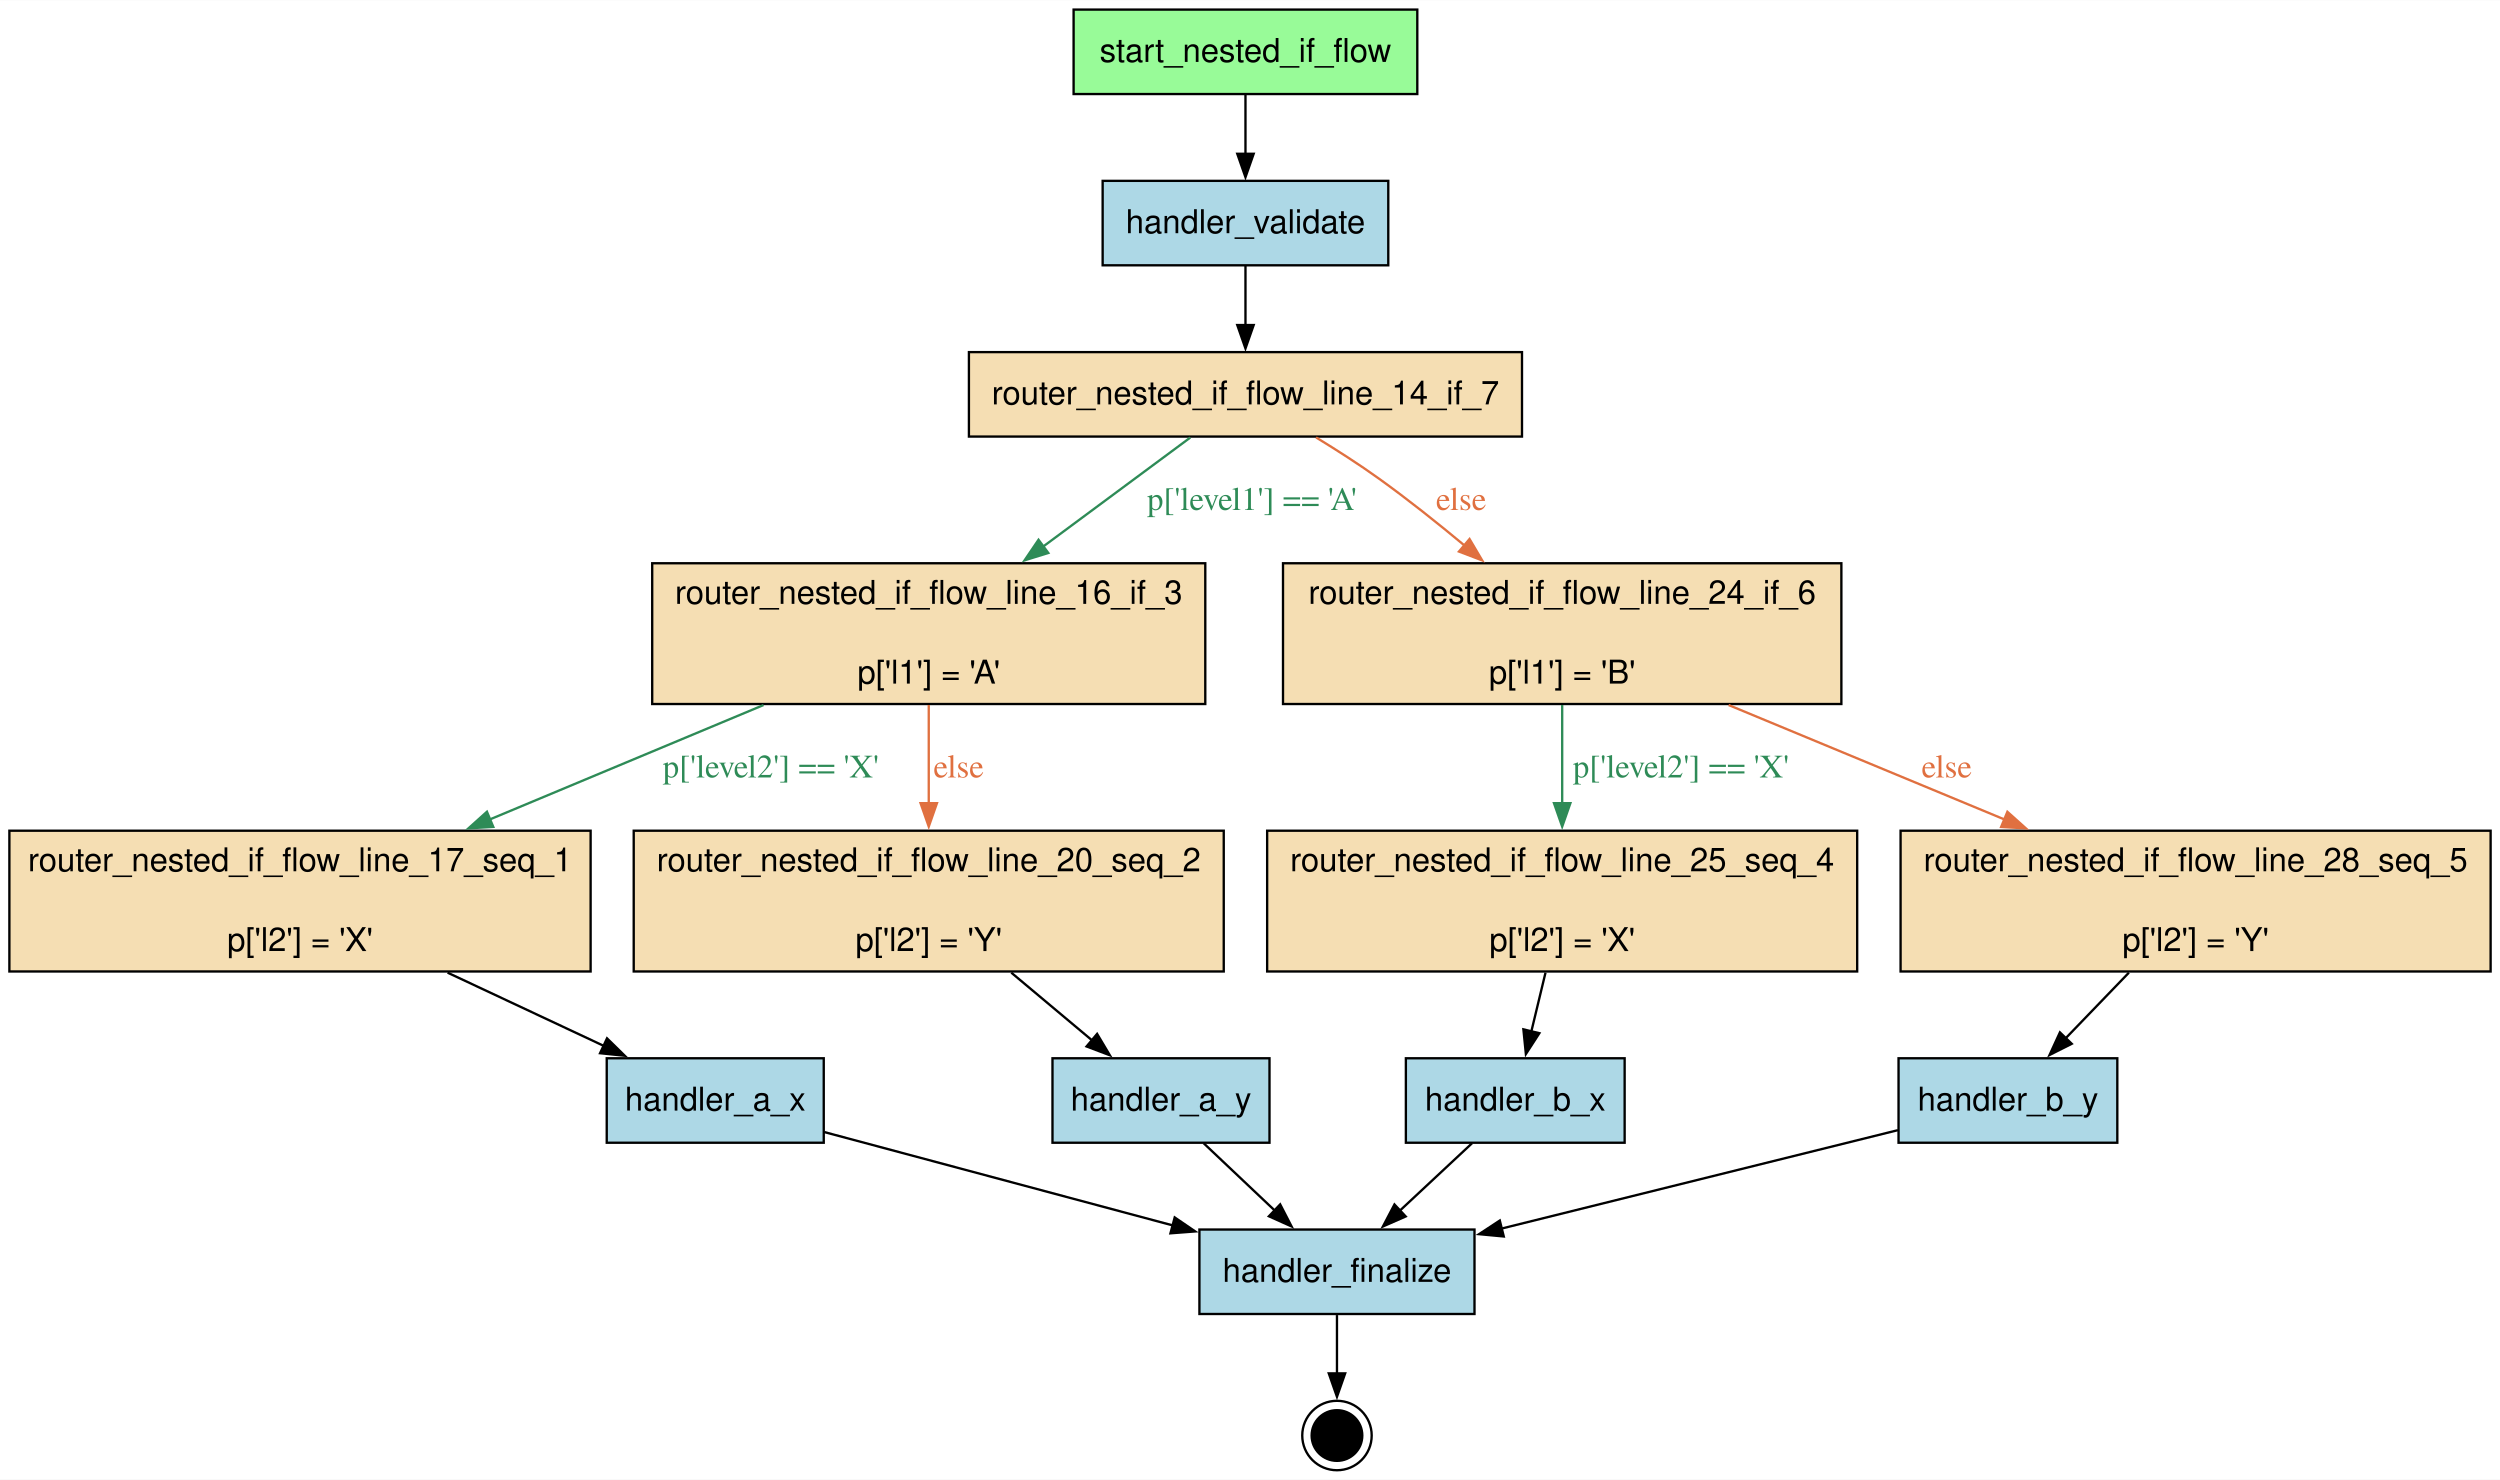
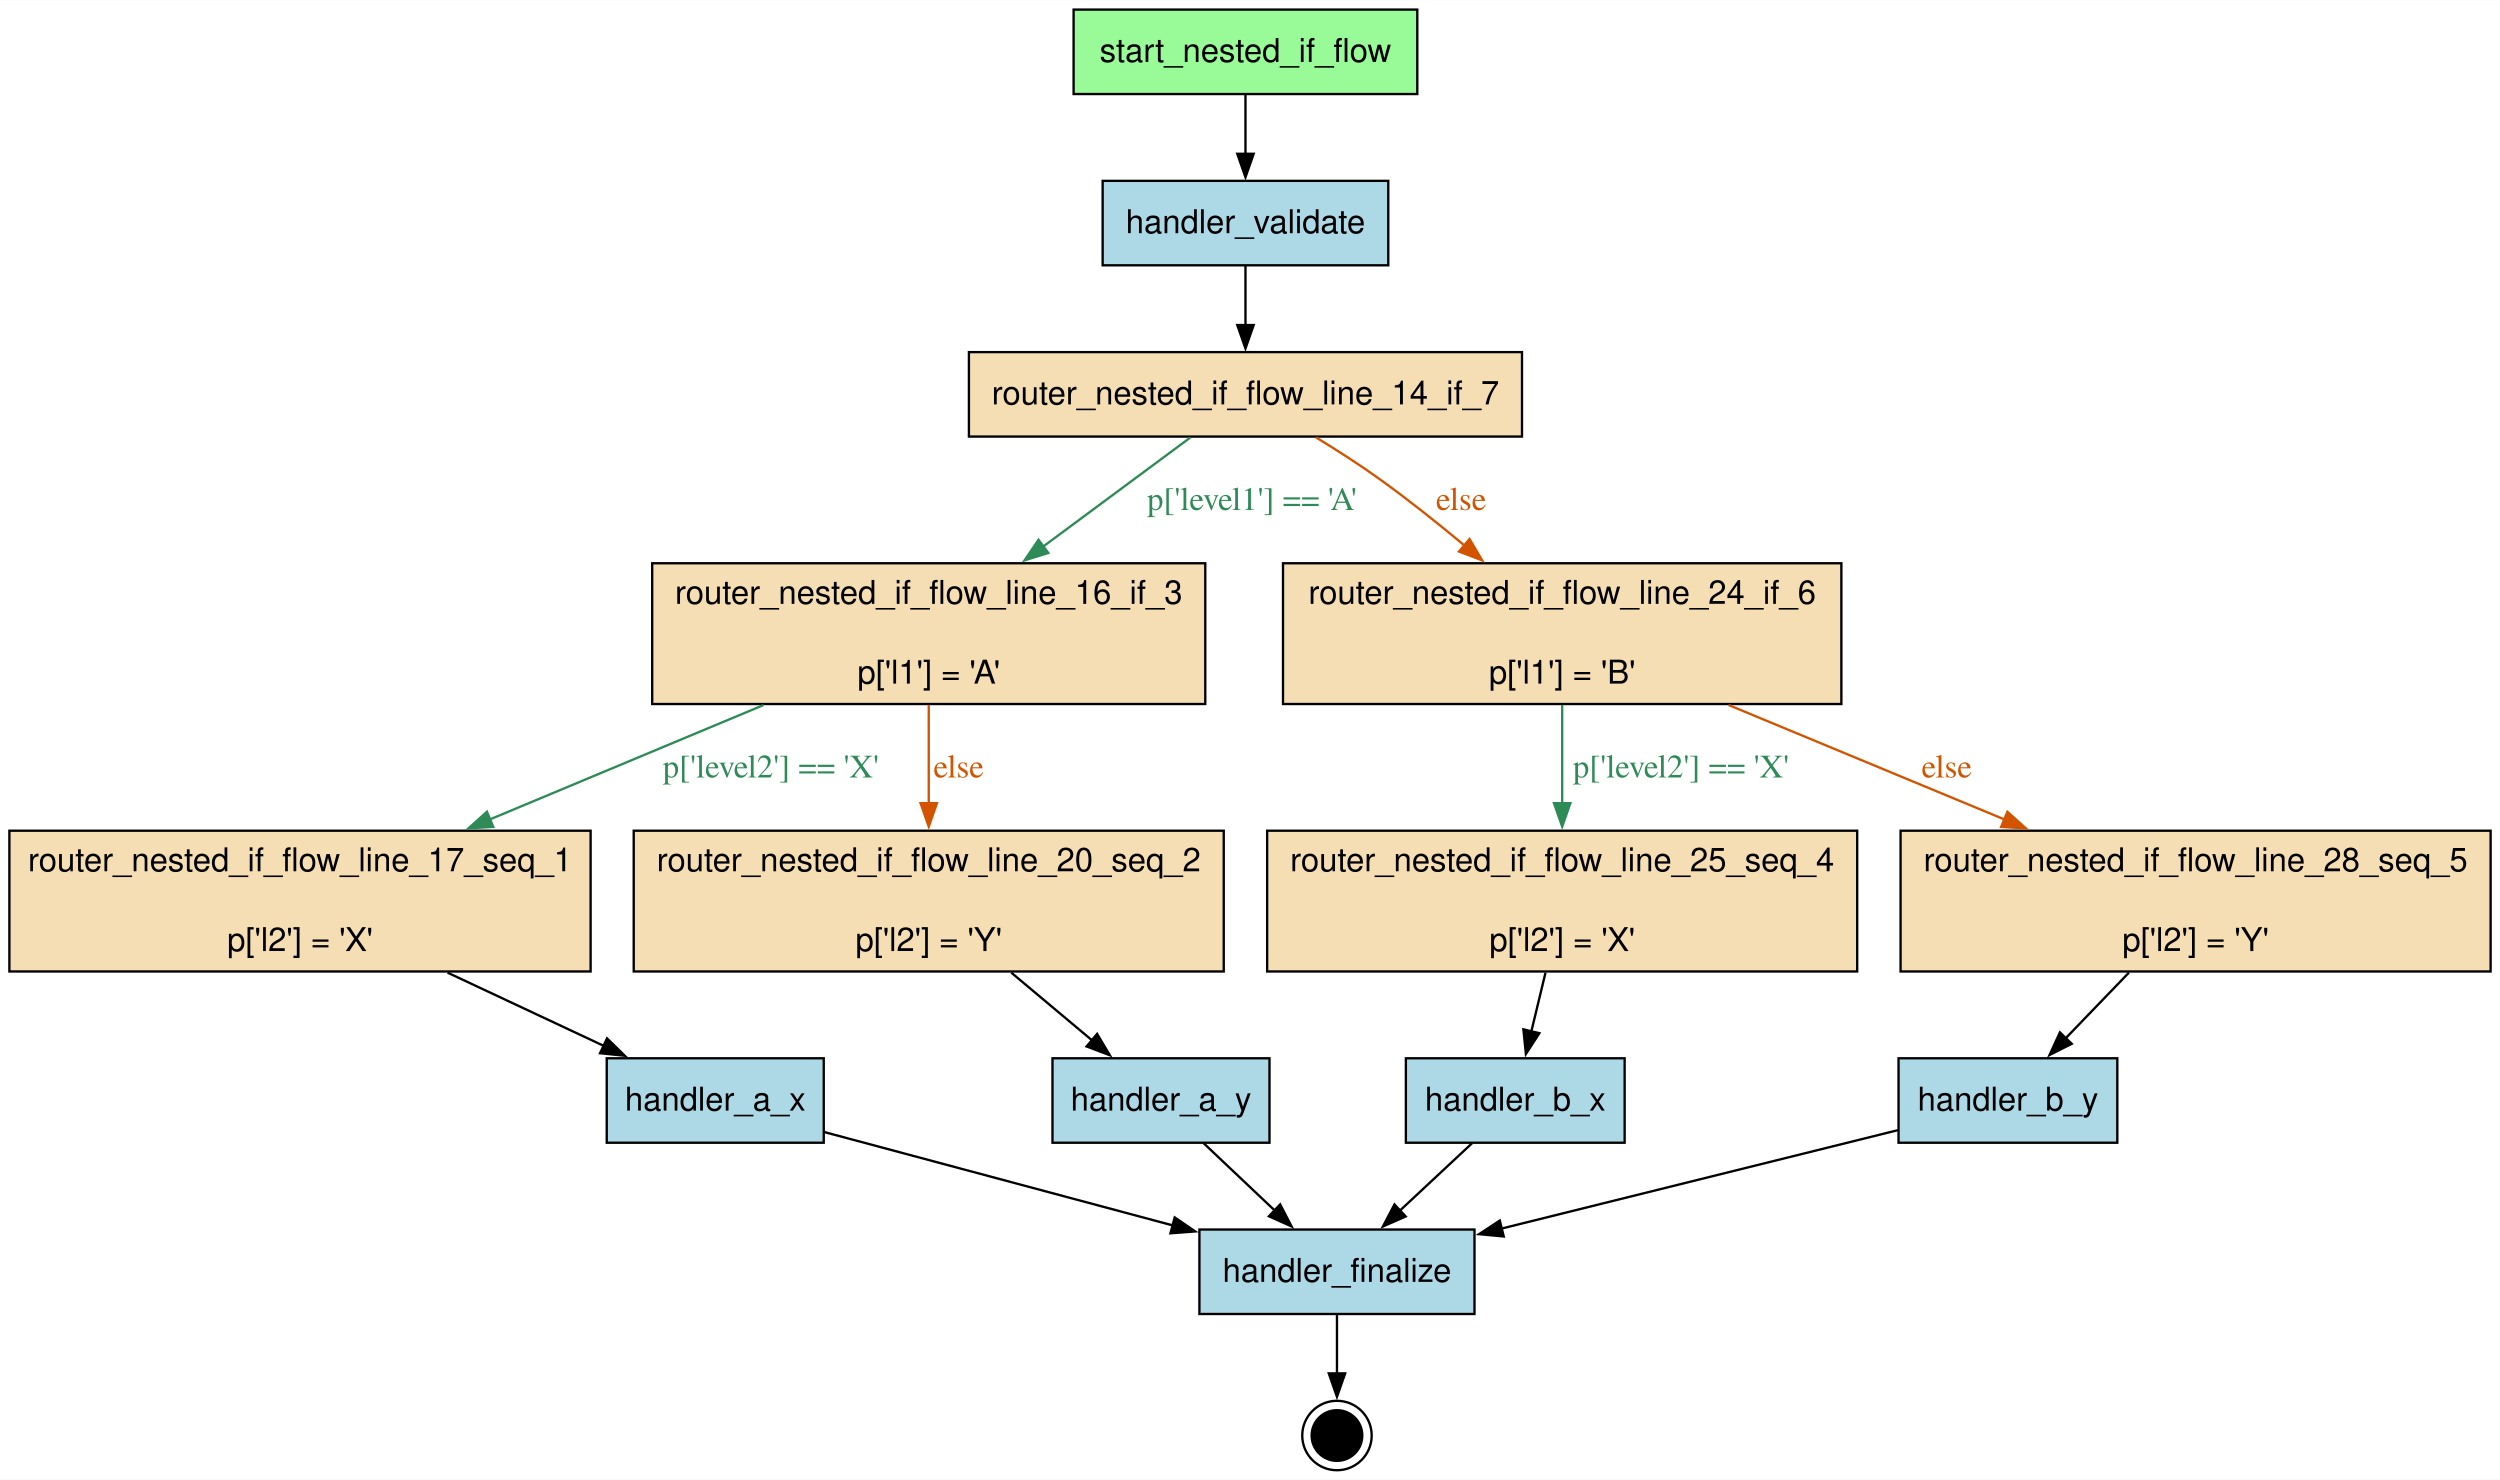
<svg xmlns="http://www.w3.org/2000/svg" width="1066pt" height="631pt" viewBox="0.00 0.00 1065.62 630.60">
  <g id="graph0" class="graph" transform="scale(1 1) rotate(0) translate(4 626.6)">
    <polygon fill="white" stroke="none" points="-4,4 -4,-626.6 1061.62,-626.6 1061.62,4 -4,4" />
    <g id="node1" class="node">
      <polygon fill="palegreen" stroke="black" points="600.12,-622.6 453.62,-622.6 453.62,-586.6 600.12,-586.6 600.12,-622.6" />
      <text text-anchor="middle" x="526.88" y="-600.3" font-family="Helvetica,sans-Serif" font-size="14.00">start_nested_if_flow</text>
    </g>
    <g id="node7" class="node">
      <polygon fill="lightblue" stroke="black" points="587.75,-549.6 466,-549.6 466,-513.6 587.75,-513.6 587.75,-549.6" />
      <text text-anchor="middle" x="526.88" y="-527.3" font-family="Helvetica,sans-Serif" font-size="14.00">handler_validate</text>
    </g>
    <g id="edge1" class="edge">
      <path fill="none" stroke="black" d="M526.88,-586.41C526.88,-578.83 526.88,-569.7 526.88,-561.14" />
      <polygon fill="black" stroke="black" points="530.38,-561.14 526.88,-551.14 523.38,-561.14 530.38,-561.14" />
    </g>
    <g id="node2" class="node">
      <polygon fill="lightblue" stroke="black" points="347.12,-175.6 254.62,-175.6 254.62,-139.6 347.12,-139.6 347.12,-175.6" />
      <text text-anchor="middle" x="300.88" y="-153.3" font-family="Helvetica,sans-Serif" font-size="14.00">handler_a_x</text>
    </g>
    <g id="node6" class="node">
      <polygon fill="lightblue" stroke="black" points="624.5,-102.6 507.25,-102.6 507.25,-66.6 624.5,-66.6 624.5,-102.6" />
      <text text-anchor="middle" x="565.88" y="-80.3" font-family="Helvetica,sans-Serif" font-size="14.00">handler_finalize</text>
    </g>
    <g id="edge13" class="edge">
      <path fill="none" stroke="black" d="M347.34,-144.15C388.43,-133.14 448.96,-116.92 495.91,-104.35" />
      <polygon fill="black" stroke="black" points="496.71,-107.76 505.46,-101.79 494.9,-100.99 496.71,-107.76" />
    </g>
    <g id="node3" class="node">
      <polygon fill="lightblue" stroke="black" points="537.12,-175.6 444.62,-175.6 444.62,-139.6 537.12,-139.6 537.12,-175.6" />
      <text text-anchor="middle" x="490.88" y="-153.3" font-family="Helvetica,sans-Serif" font-size="14.00">handler_a_y</text>
    </g>
    <g id="edge14" class="edge">
      <path fill="none" stroke="black" d="M509.03,-139.41C518.18,-130.76 529.43,-120.1 539.51,-110.56" />
      <polygon fill="black" stroke="black" points="541.67,-113.33 546.53,-103.92 536.86,-108.25 541.67,-113.33" />
    </g>
    <g id="node4" class="node">
      <polygon fill="lightblue" stroke="black" points="688.5,-175.6 595.25,-175.6 595.25,-139.6 688.5,-139.6 688.5,-175.6" />
      <text text-anchor="middle" x="641.88" y="-153.3" font-family="Helvetica,sans-Serif" font-size="14.00">handler_b_x</text>
    </g>
    <g id="edge15" class="edge">
      <path fill="none" stroke="black" d="M623.48,-139.41C614.21,-130.76 602.8,-120.1 592.59,-110.56" />
      <polygon fill="black" stroke="black" points="595.17,-108.18 585.47,-103.91 590.39,-113.29 595.17,-108.18" />
    </g>
    <g id="node5" class="node">
      <polygon fill="lightblue" stroke="black" points="898.5,-175.6 805.25,-175.6 805.25,-139.6 898.5,-139.6 898.5,-175.6" />
      <text text-anchor="middle" x="851.88" y="-153.3" font-family="Helvetica,sans-Serif" font-size="14.00">handler_b_y</text>
    </g>
    <g id="edge16" class="edge">
      <path fill="none" stroke="black" d="M804.97,-144.96C759.03,-133.55 688.47,-116.03 635.89,-102.98" />
      <polygon fill="black" stroke="black" points="636.98,-99.64 626.43,-100.63 635.29,-106.44 636.98,-99.64" />
    </g>
    <g id="node15" class="node">
      <ellipse fill="black" stroke="black" cx="565.88" cy="-14.8" rx="10.8" ry="10.8" />
      <ellipse fill="none" stroke="black" cx="565.88" cy="-14.8" rx="14.8" ry="14.8" />
    </g>
    <g id="edge17" class="edge">
      <path fill="none" stroke="black" d="M565.88,-66.14C565.88,-58.55 565.88,-49.5 565.88,-41.19" />
      <polygon fill="black" stroke="black" points="569.38,-41.3 565.88,-31.3 562.38,-41.3 569.38,-41.3" />
    </g>
    <g id="node8" class="node">
      <polygon fill="wheat" stroke="black" points="644.75,-476.6 409,-476.6 409,-440.6 644.75,-440.6 644.75,-476.6" />
      <text text-anchor="middle" x="526.88" y="-454.3" font-family="Helvetica,sans-Serif" font-size="14.00">router_nested_if_flow_line_14_if_7</text>
    </g>
    <g id="edge2" class="edge">
      <path fill="none" stroke="black" d="M526.88,-513.41C526.88,-505.83 526.88,-496.7 526.88,-488.14" />
      <polygon fill="black" stroke="black" points="530.38,-488.14 526.88,-478.14 523.38,-488.14 530.38,-488.14" />
    </g>
    <g id="node9" class="node">
      <polygon fill="wheat" stroke="black" points="509.75,-386.6 274,-386.6 274,-326.6 509.75,-326.6 509.75,-386.6" />
      <text text-anchor="middle" x="391.88" y="-369.3" font-family="Helvetica,sans-Serif" font-size="14.00">router_nested_if_flow_line_16_if_3</text>
      <text text-anchor="middle" x="391.88" y="-335.3" font-family="Helvetica,sans-Serif" font-size="14.00">p['l1'] = 'A'</text>
    </g>
    <g id="edge11" class="edge">
      <path fill="none" stroke="#2e8b57" d="M503.36,-440.18C486.04,-427.35 461.88,-409.46 440.48,-393.6" />
      <polygon fill="#2e8b57" stroke="#2e8b57" points="442.84,-390.99 432.72,-387.85 438.67,-396.62 442.84,-390.99" />
      <text text-anchor="middle" x="529.61" y="-409.3" font-family="Times,serif" font-size="14.00" fill="#2e8b57">p['level1'] == 'A'</text>
    </g>
    <g id="node12" class="node">
      <polygon fill="wheat" stroke="black" points="780.88,-386.6 542.88,-386.6 542.88,-326.6 780.88,-326.6 780.88,-386.6" />
      <text text-anchor="middle" x="661.88" y="-369.3" font-family="Helvetica,sans-Serif" font-size="14.00">router_nested_if_flow_line_24_if_6</text>
      <text text-anchor="middle" x="661.88" y="-335.3" font-family="Helvetica,sans-Serif" font-size="14.00">p['l1'] = 'B'</text>
    </g>
    <g id="edge12" class="edge">
-       <path fill="none" stroke="#e07040" d="M556.98,-440.22C565.82,-434.83 575.39,-428.7 583.88,-422.6 596.08,-413.83 608.81,-403.7 620.36,-394.07" />
-       <polygon fill="#e07040" stroke="#e07040" points="622.39,-396.94 627.78,-387.82 617.88,-391.59 622.39,-396.94" />
-       <text text-anchor="middle" x="618.81" y="-409.3" font-family="Times,serif" font-size="14.00" fill="#e07040">else</text>
+       <path fill="none" stroke="#d35400" d="M556.98,-440.22C565.82,-434.83 575.39,-428.7 583.88,-422.6 596.08,-413.83 608.81,-403.7 620.36,-394.07" />
+       <polygon fill="#d35400" stroke="#d35400" points="622.39,-396.94 627.78,-387.82 617.88,-391.59 622.39,-396.94" />
+       <text text-anchor="middle" x="618.81" y="-409.3" font-family="Times,serif" font-size="14.00" fill="#d35400">else</text>
    </g>
    <g id="node10" class="node">
      <polygon fill="wheat" stroke="black" points="247.75,-272.6 0,-272.6 0,-212.6 247.75,-212.6 247.75,-272.6" />
      <text text-anchor="middle" x="123.88" y="-255.3" font-family="Helvetica,sans-Serif" font-size="14.00">router_nested_if_flow_line_17_seq_1</text>
      <text text-anchor="middle" x="123.88" y="-221.3" font-family="Helvetica,sans-Serif" font-size="14.00">p['l2'] = 'X'</text>
    </g>
    <g id="edge5" class="edge">
      <path fill="none" stroke="#2e8b57" d="M321.46,-326.17C285.6,-311.19 241.82,-292.89 204.6,-277.33" />
      <polygon fill="#2e8b57" stroke="#2e8b57" points="206.26,-274.23 195.68,-273.61 203.56,-280.69 206.26,-274.23" />
      <text text-anchor="middle" x="324.55" y="-295.3" font-family="Times,serif" font-size="14.00" fill="#2e8b57">p['level2'] == 'X'</text>
    </g>
    <g id="node11" class="node">
      <polygon fill="wheat" stroke="black" points="517.62,-272.6 266.12,-272.6 266.12,-212.6 517.62,-212.6 517.62,-272.6" />
      <text text-anchor="middle" x="391.88" y="-255.3" font-family="Helvetica,sans-Serif" font-size="14.00">router_nested_if_flow_line_20_seq_2</text>
      <text text-anchor="middle" x="391.88" y="-221.3" font-family="Helvetica,sans-Serif" font-size="14.00">p['l2'] = 'Y'</text>
    </g>
    <g id="edge6" class="edge">
-       <path fill="none" stroke="#e07040" d="M391.88,-326.17C391.88,-313.31 391.88,-298.02 391.88,-284.11" />
-       <polygon fill="#e07040" stroke="#e07040" points="395.38,-284.34 391.88,-274.34 388.38,-284.34 395.38,-284.34" />
-       <text text-anchor="middle" x="404.62" y="-295.3" font-family="Times,serif" font-size="14.00" fill="#e07040">else</text>
+       <path fill="none" stroke="#d35400" d="M391.88,-326.17C391.88,-313.31 391.88,-298.02 391.88,-284.11" />
+       <polygon fill="#d35400" stroke="#d35400" points="395.38,-284.34 391.88,-274.34 388.38,-284.34 395.38,-284.34" />
+       <text text-anchor="middle" x="404.62" y="-295.3" font-family="Times,serif" font-size="14.00" fill="#d35400">else</text>
    </g>
    <g id="edge3" class="edge">
      <path fill="none" stroke="black" d="M186.78,-212.1C208.69,-201.83 232.9,-190.48 253.36,-180.88" />
      <polygon fill="black" stroke="black" points="254.74,-184.1 262.31,-176.68 251.77,-177.76 254.74,-184.1" />
    </g>
    <g id="edge4" class="edge">
      <path fill="none" stroke="black" d="M427.06,-212.1C438.35,-202.64 450.72,-192.26 461.55,-183.19" />
      <polygon fill="black" stroke="black" points="463.64,-186 469.06,-176.89 459.14,-180.64 463.64,-186" />
    </g>
    <g id="node13" class="node">
      <polygon fill="wheat" stroke="black" points="787.62,-272.6 536.12,-272.6 536.12,-212.6 787.62,-212.6 787.62,-272.6" />
      <text text-anchor="middle" x="661.88" y="-255.3" font-family="Helvetica,sans-Serif" font-size="14.00">router_nested_if_flow_line_25_seq_4</text>
      <text text-anchor="middle" x="661.88" y="-221.3" font-family="Helvetica,sans-Serif" font-size="14.00">p['l2'] = 'X'</text>
    </g>
    <g id="edge9" class="edge">
      <path fill="none" stroke="#2e8b57" d="M661.88,-326.17C661.88,-313.31 661.88,-298.02 661.88,-284.11" />
      <polygon fill="#2e8b57" stroke="#2e8b57" points="665.38,-284.34 661.88,-274.34 658.38,-284.34 665.38,-284.34" />
      <text text-anchor="middle" x="712.5" y="-295.3" font-family="Times,serif" font-size="14.00" fill="#2e8b57">p['level2'] == 'X'</text>
    </g>
    <g id="node14" class="node">
      <polygon fill="wheat" stroke="black" points="1057.62,-272.6 806.12,-272.6 806.12,-212.6 1057.62,-212.6 1057.62,-272.6" />
      <text text-anchor="middle" x="931.88" y="-255.3" font-family="Helvetica,sans-Serif" font-size="14.00">router_nested_if_flow_line_28_seq_5</text>
      <text text-anchor="middle" x="931.88" y="-221.3" font-family="Helvetica,sans-Serif" font-size="14.00">p['l2'] = 'Y'</text>
    </g>
    <g id="edge10" class="edge">
-       <path fill="none" stroke="#e07040" d="M732.81,-326.17C768.95,-311.19 813.05,-292.89 850.55,-277.33" />
-       <polygon fill="#e07040" stroke="#e07040" points="851.65,-280.67 859.54,-273.6 848.97,-274.2 851.65,-280.67" />
-       <text text-anchor="middle" x="825.79" y="-295.3" font-family="Times,serif" font-size="14.00" fill="#e07040">else</text>
+       <path fill="none" stroke="#d35400" d="M732.81,-326.17C768.95,-311.19 813.05,-292.89 850.55,-277.33" />
+       <polygon fill="#d35400" stroke="#d35400" points="851.65,-280.67 859.54,-273.6 848.97,-274.2 851.65,-280.67" />
+       <text text-anchor="middle" x="825.79" y="-295.3" font-family="Times,serif" font-size="14.00" fill="#d35400">else</text>
    </g>
    <g id="edge7" class="edge">
      <path fill="none" stroke="black" d="M654.77,-212.1C652.81,-203.96 650.68,-195.15 648.74,-187.07" />
      <polygon fill="black" stroke="black" points="652.15,-186.29 646.4,-177.39 645.34,-187.93 652.15,-186.29" />
    </g>
    <g id="edge8" class="edge">
      <path fill="none" stroke="black" d="M903.44,-212.1C894.6,-202.92 884.92,-192.88 876.37,-184.01" />
      <polygon fill="black" stroke="black" points="879.08,-181.78 869.62,-177.01 874.04,-186.64 879.08,-181.78" />
    </g>
  </g>
</svg>
